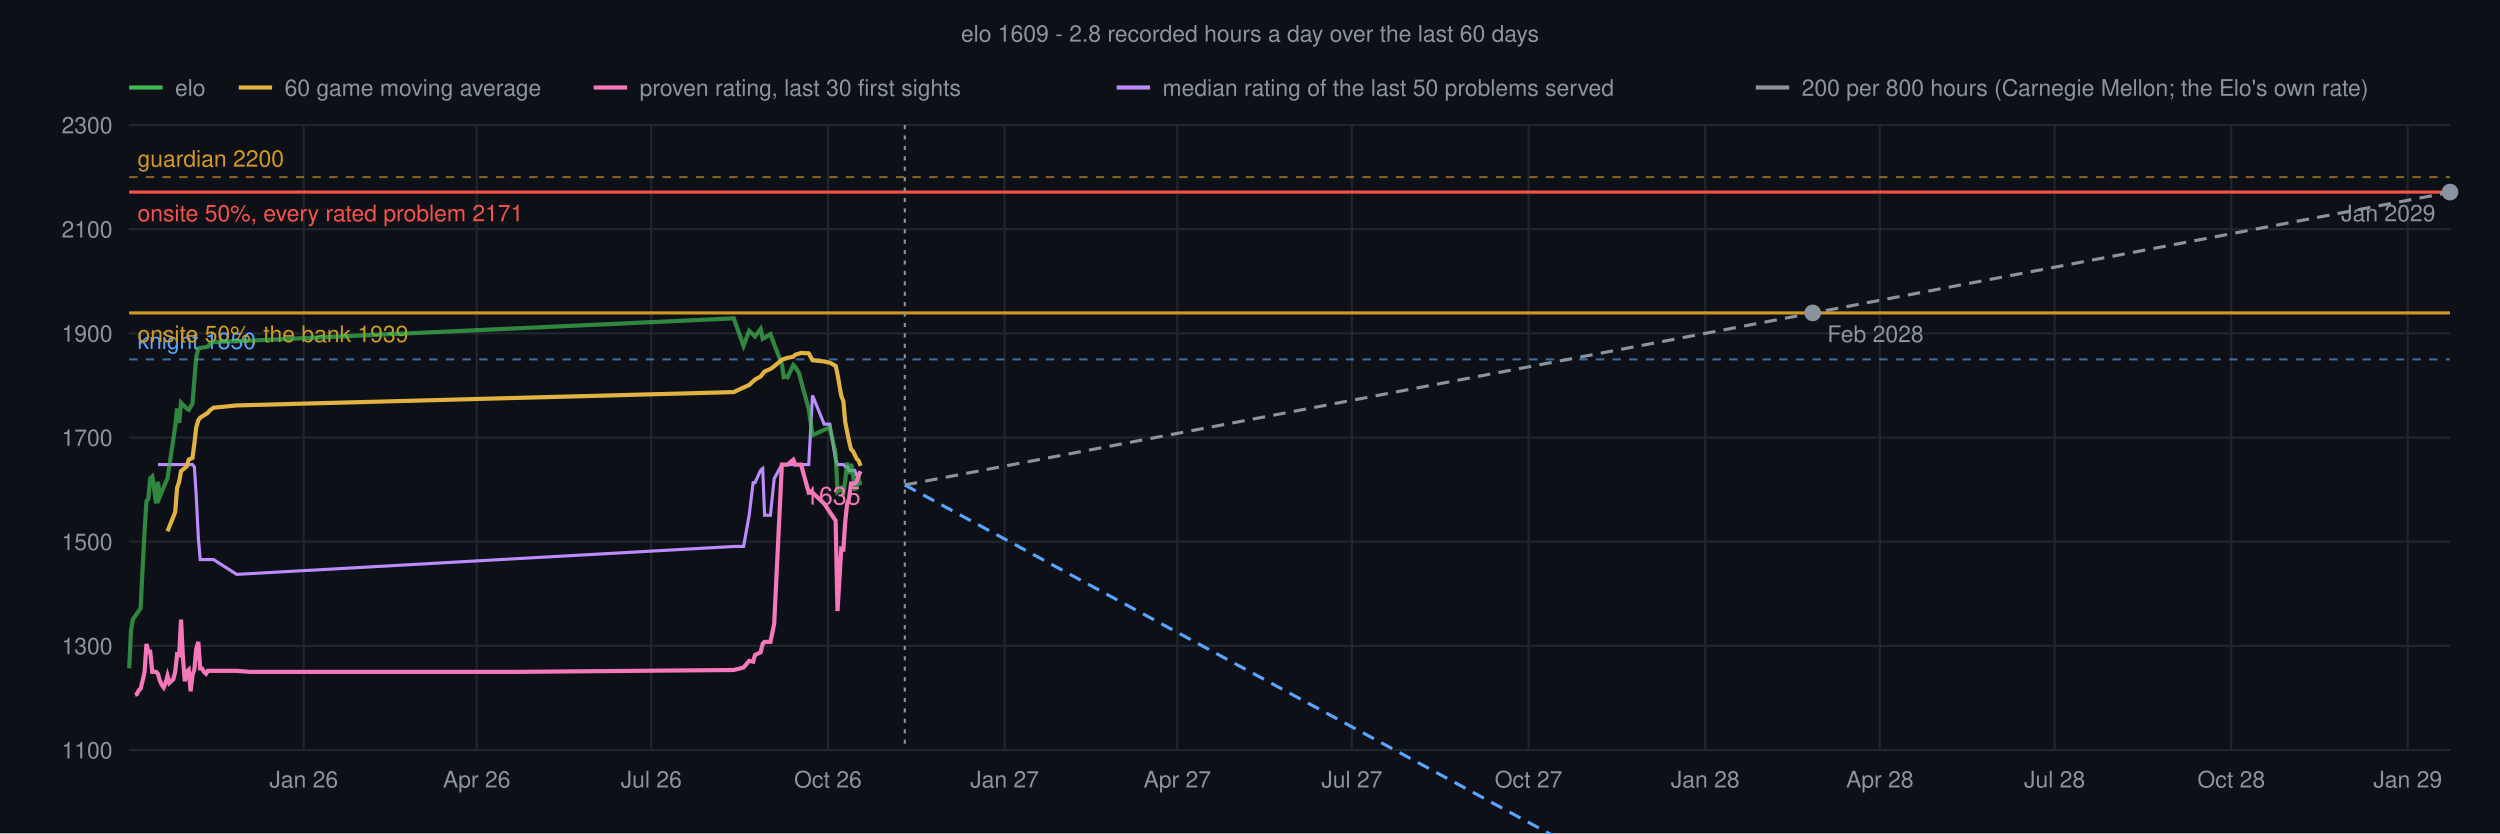
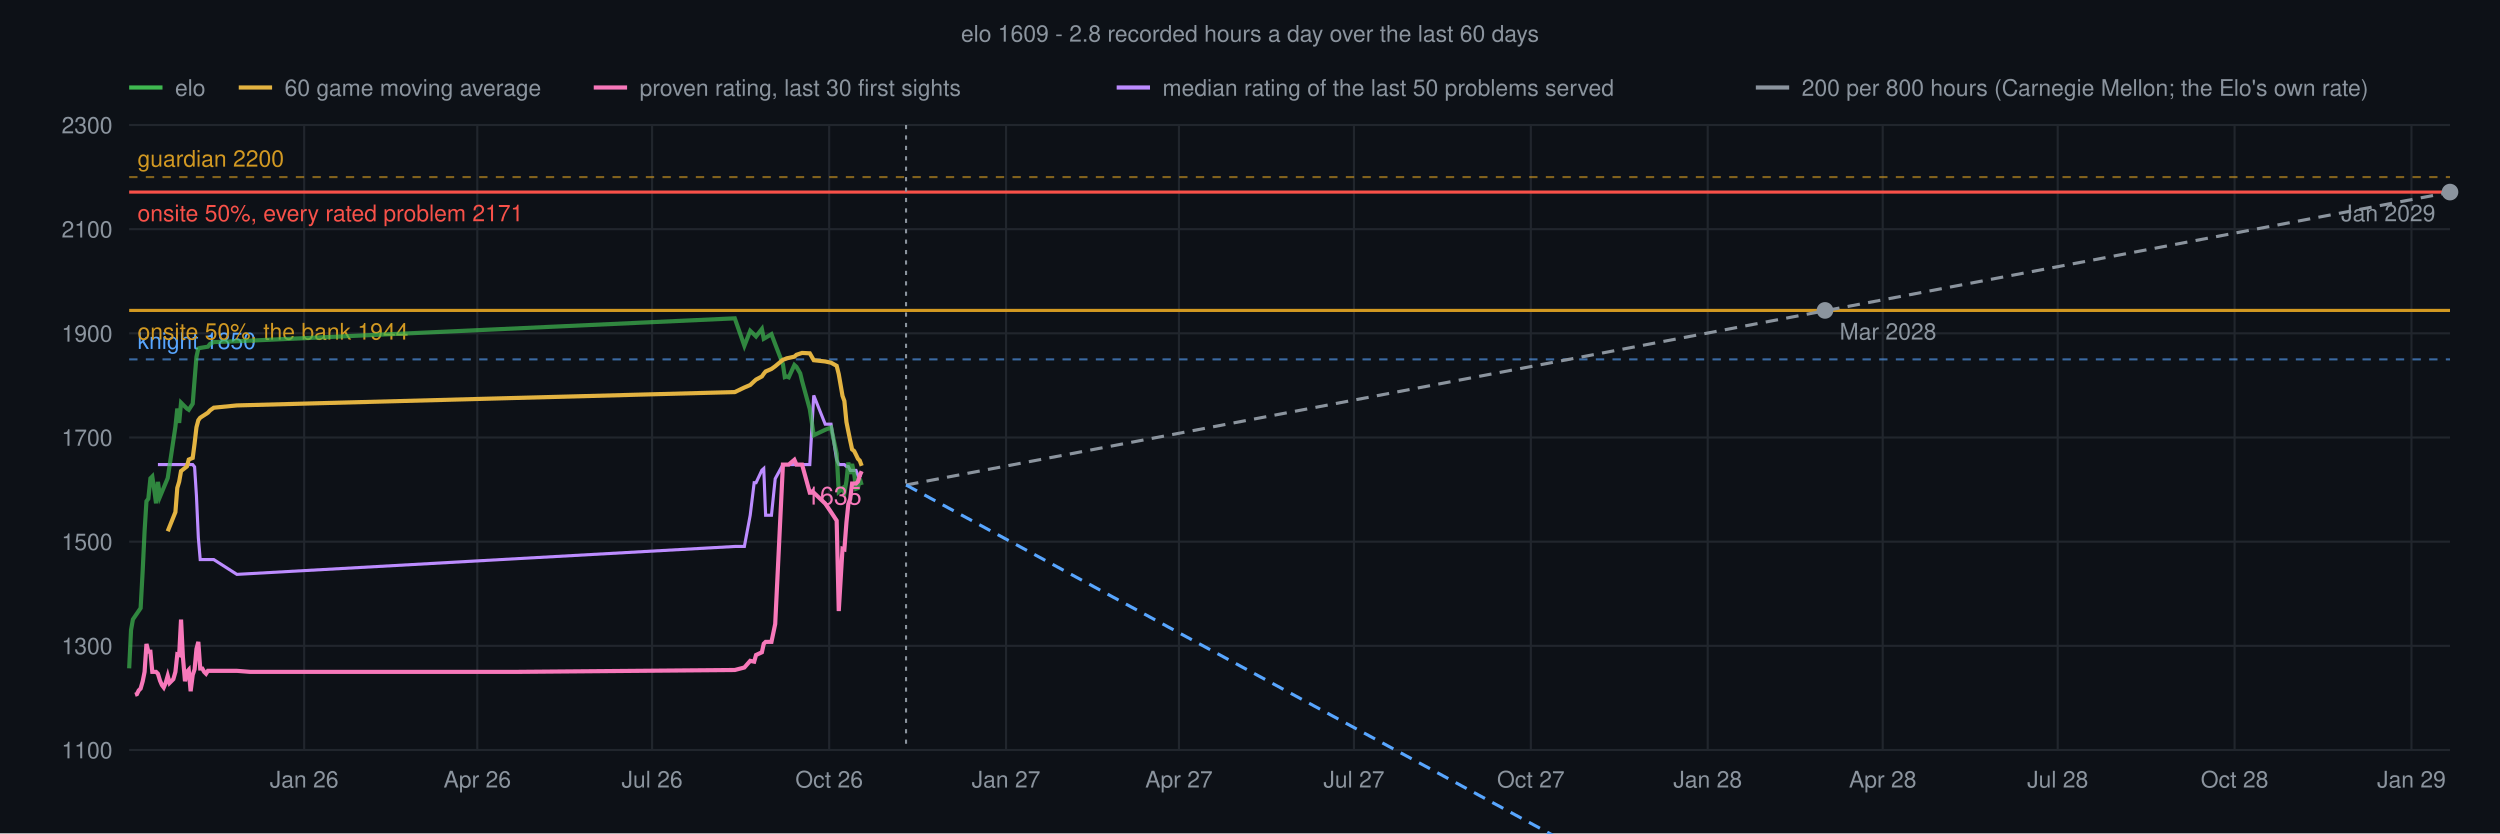
<svg xmlns="http://www.w3.org/2000/svg" viewBox="0 0 1200 400" font-family="Helvetica,sans-serif">
  <rect width="1200" height="400" fill="#0d1117" />
  <text x="600" y="20" text-anchor="middle" font-size="11" fill="#8b949e">elo 1609 - 2.8 recorded hours a day over the last 60 days</text>
  <line x1="62" y1="360.0" x2="1176" y2="360.0" stroke="#21262d" stroke-width="1" />
  <text x="54" y="364.0" text-anchor="end" font-size="11" fill="#8b949e">1100</text>
  <line x1="62" y1="310.0" x2="1176" y2="310.0" stroke="#21262d" stroke-width="1" />
  <text x="54" y="314.0" text-anchor="end" font-size="11" fill="#8b949e">1300</text>
  <line x1="62" y1="260.0" x2="1176" y2="260.0" stroke="#21262d" stroke-width="1" />
  <text x="54" y="264.0" text-anchor="end" font-size="11" fill="#8b949e">1500</text>
  <line x1="62" y1="210.0" x2="1176" y2="210.0" stroke="#21262d" stroke-width="1" />
  <text x="54" y="214.0" text-anchor="end" font-size="11" fill="#8b949e">1700</text>
  <line x1="62" y1="160.0" x2="1176" y2="160.0" stroke="#21262d" stroke-width="1" />
  <text x="54" y="164.0" text-anchor="end" font-size="11" fill="#8b949e">1900</text>
  <line x1="62" y1="110.0" x2="1176" y2="110.0" stroke="#21262d" stroke-width="1" />
  <text x="54" y="114.0" text-anchor="end" font-size="11" fill="#8b949e">2100</text>
  <line x1="62" y1="60.0" x2="1176" y2="60.0" stroke="#21262d" stroke-width="1" />
  <text x="54" y="64.0" text-anchor="end" font-size="11" fill="#8b949e">2300</text>
-   <line x1="145.8" y1="60" x2="145.8" y2="360" stroke="#21262d" stroke-width="1" />
-   <text x="145.8" y="378" text-anchor="middle" font-size="11" fill="#8b949e">Jan 26</text>
-   <line x1="228.8" y1="60" x2="228.8" y2="360" stroke="#21262d" stroke-width="1" />
-   <text x="228.8" y="378" text-anchor="middle" font-size="11" fill="#8b949e">Apr 26</text>
-   <line x1="312.6" y1="60" x2="312.6" y2="360" stroke="#21262d" stroke-width="1" />
-   <text x="312.6" y="378" text-anchor="middle" font-size="11" fill="#8b949e">Jul 26</text>
-   <line x1="397.4" y1="60" x2="397.4" y2="360" stroke="#21262d" stroke-width="1" />
-   <text x="397.4" y="378" text-anchor="middle" font-size="11" fill="#8b949e">Oct 26</text>
-   <line x1="482.2" y1="60" x2="482.2" y2="360" stroke="#21262d" stroke-width="1" />
-   <text x="482.2" y="378" text-anchor="middle" font-size="11" fill="#8b949e">Jan 27</text>
-   <line x1="565.1" y1="60" x2="565.1" y2="360" stroke="#21262d" stroke-width="1" />
-   <text x="565.1" y="378" text-anchor="middle" font-size="11" fill="#8b949e">Apr 27</text>
-   <line x1="648.9" y1="60" x2="648.9" y2="360" stroke="#21262d" stroke-width="1" />
-   <text x="648.9" y="378" text-anchor="middle" font-size="11" fill="#8b949e">Jul 27</text>
-   <line x1="733.7" y1="60" x2="733.7" y2="360" stroke="#21262d" stroke-width="1" />
-   <text x="733.7" y="378" text-anchor="middle" font-size="11" fill="#8b949e">Oct 27</text>
-   <line x1="818.5" y1="60" x2="818.5" y2="360" stroke="#21262d" stroke-width="1" />
-   <text x="818.5" y="378" text-anchor="middle" font-size="11" fill="#8b949e">Jan 28</text>
-   <line x1="902.3" y1="60" x2="902.3" y2="360" stroke="#21262d" stroke-width="1" />
-   <text x="902.3" y="378" text-anchor="middle" font-size="11" fill="#8b949e">Apr 28</text>
-   <line x1="986.2" y1="60" x2="986.2" y2="360" stroke="#21262d" stroke-width="1" />
-   <text x="986.2" y="378" text-anchor="middle" font-size="11" fill="#8b949e">Jul 28</text>
-   <line x1="1071.0" y1="60" x2="1071.0" y2="360" stroke="#21262d" stroke-width="1" />
-   <text x="1071.0" y="378" text-anchor="middle" font-size="11" fill="#8b949e">Oct 28</text>
-   <line x1="1155.7" y1="60" x2="1155.7" y2="360" stroke="#21262d" stroke-width="1" />
-   <text x="1155.7" y="378" text-anchor="middle" font-size="11" fill="#8b949e">Jan 29</text>
+   <line x1="146.0" y1="60" x2="146.0" y2="360" stroke="#21262d" stroke-width="1" />
+   <text x="146.0" y="378" text-anchor="middle" font-size="11" fill="#8b949e">Jan 26</text>
+   <line x1="229.1" y1="60" x2="229.1" y2="360" stroke="#21262d" stroke-width="1" />
+   <text x="229.1" y="378" text-anchor="middle" font-size="11" fill="#8b949e">Apr 26</text>
+   <line x1="313.0" y1="60" x2="313.0" y2="360" stroke="#21262d" stroke-width="1" />
+   <text x="313.0" y="378" text-anchor="middle" font-size="11" fill="#8b949e">Jul 26</text>
+   <line x1="398.0" y1="60" x2="398.0" y2="360" stroke="#21262d" stroke-width="1" />
+   <text x="398.0" y="378" text-anchor="middle" font-size="11" fill="#8b949e">Oct 26</text>
+   <line x1="482.9" y1="60" x2="482.9" y2="360" stroke="#21262d" stroke-width="1" />
+   <text x="482.9" y="378" text-anchor="middle" font-size="11" fill="#8b949e">Jan 27</text>
+   <line x1="565.9" y1="60" x2="565.9" y2="360" stroke="#21262d" stroke-width="1" />
+   <text x="565.9" y="378" text-anchor="middle" font-size="11" fill="#8b949e">Apr 27</text>
+   <line x1="649.9" y1="60" x2="649.9" y2="360" stroke="#21262d" stroke-width="1" />
+   <text x="649.9" y="378" text-anchor="middle" font-size="11" fill="#8b949e">Jul 27</text>
+   <line x1="734.8" y1="60" x2="734.8" y2="360" stroke="#21262d" stroke-width="1" />
+   <text x="734.8" y="378" text-anchor="middle" font-size="11" fill="#8b949e">Oct 27</text>
+   <line x1="819.7" y1="60" x2="819.7" y2="360" stroke="#21262d" stroke-width="1" />
+   <text x="819.7" y="378" text-anchor="middle" font-size="11" fill="#8b949e">Jan 28</text>
+   <line x1="903.7" y1="60" x2="903.7" y2="360" stroke="#21262d" stroke-width="1" />
+   <text x="903.7" y="378" text-anchor="middle" font-size="11" fill="#8b949e">Apr 28</text>
+   <line x1="987.7" y1="60" x2="987.7" y2="360" stroke="#21262d" stroke-width="1" />
+   <text x="987.7" y="378" text-anchor="middle" font-size="11" fill="#8b949e">Jul 28</text>
+   <line x1="1072.6" y1="60" x2="1072.6" y2="360" stroke="#21262d" stroke-width="1" />
+   <text x="1072.6" y="378" text-anchor="middle" font-size="11" fill="#8b949e">Oct 28</text>
+   <line x1="1157.5" y1="60" x2="1157.5" y2="360" stroke="#21262d" stroke-width="1" />
+   <text x="1157.5" y="378" text-anchor="middle" font-size="11" fill="#8b949e">Jan 29</text>
  <line x1="62" y1="85.0" x2="1176" y2="85.0" stroke="#d29922" stroke-width="1" stroke-dasharray="4 4" stroke-opacity="0.6" />
  <text x="66" y="80.0" font-size="11" fill="#d29922">guardian 2200</text>
  <line x1="62" y1="172.5" x2="1176" y2="172.5" stroke="#58a6ff" stroke-width="1" stroke-dasharray="4 4" stroke-opacity="0.6" />
  <text x="66" y="167.5" font-size="11" fill="#58a6ff">knight 1850</text>
-   <line x1="62" y1="150.2" x2="1176" y2="150.2" stroke="#d29922" stroke-width="1.5" />
-   <text x="66" y="164.2" font-size="11" fill="#d29922">onsite 50%, the bank 1939</text>
+   <line x1="62" y1="149.0" x2="1176" y2="149.0" stroke="#d29922" stroke-width="1.5" />
+   <text x="66" y="163.0" font-size="11" fill="#d29922">onsite 50%, the bank 1944</text>
  <line x1="62" y1="92.2" x2="1176" y2="92.2" stroke="#f85149" stroke-width="1.5" />
  <text x="66" y="106.2" font-size="11" fill="#f85149">onsite 50%, every rated problem 2171</text>
-   <line x1="434.3" y1="60" x2="434.3" y2="360" stroke="#8b949e" stroke-width="1" stroke-dasharray="2 3" />
-   <line x1="434.3" y1="232.8" x2="1176.0" y2="92.3" stroke="#8b949e" stroke-width="1.5" stroke-dasharray="6 4" />
-   <circle cx="870.1" cy="150.2" r="4" fill="#8b949e" />
-   <text x="877.1" y="164.2" text-anchor="start" font-size="11" fill="#8b949e">Feb 2028</text>
+   <line x1="434.9" y1="60" x2="434.9" y2="360" stroke="#8b949e" stroke-width="1" stroke-dasharray="2 3" />
+   <line x1="434.9" y1="232.8" x2="1176.0" y2="92.3" stroke="#8b949e" stroke-width="1.5" stroke-dasharray="6 4" />
+   <circle cx="876.0" cy="149.0" r="4" fill="#8b949e" />
+   <text x="883.0" y="163.0" text-anchor="start" font-size="11" fill="#8b949e">Mar 2028</text>
  <circle cx="1176.0" cy="92.2" r="4" fill="#8b949e" />
  <text x="1169.0" y="106.2" text-anchor="end" font-size="11" fill="#8b949e">Jan 2029</text>
-   <line x1="434.3" y1="232.8" x2="1176.0" y2="634.0" stroke="#58a6ff" stroke-width="1.5" stroke-dasharray="6 4" />
-   <polyline points="75.8,223.0 76.7,223.0 80.4,223.0 84.1,223.0 85.0,223.0 86.0,223.0 86.9,223.0 89.6,223.0 90.6,223.0 92.4,223.0 93.3,224.1 94.2,238.1 95.2,258.1 96.1,268.6 99.8,268.6 100.7,268.6 102.5,268.6 113.6,275.7 352.2,262.3 356.9,262.3 359.6,247.3 361.5,231.7 362.4,231.7 365.1,225.7 366.1,224.9 367.0,247.3 369.8,247.3 371.6,229.8 375.3,223.0 376.2,223.0 377.1,223.0 378.0,223.0 380.8,223.0 381.7,223.0 383.6,223.0 384.5,223.0 388.2,223.0 390.0,189.8 395.6,203.6 398.3,203.6 401.1,220.7 402.0,223.0 403.8,223.0 404.8,223.0 405.7,223.9 406.6,223.9 407.5,225.8 408.5,225.8 409.4,225.8 410.3,225.8 411.2,228.2 412.1,228.2 413.1,228.2" fill="none" stroke="#bc8cff" stroke-width="1.5" />
-   <polyline points="62.0,320.8 62.9,302.4 63.8,297.3 67.5,291.9 68.4,273.8 69.4,255.0 70.3,240.6 71.2,239.4 72.1,229.6 73.1,228.7 74.0,234.9 74.9,241.6 75.8,231.3 76.7,238.4 80.4,229.5 84.1,204.8 85.0,196.1 86.0,203.0 86.9,193.3 89.6,196.1 90.6,196.7 92.4,193.8 93.3,182.3 94.2,171.3 95.2,167.3 96.1,167.0 99.8,166.4 100.7,165.1 102.5,164.2 113.6,163.8 352.2,152.8 356.9,166.0 359.6,158.8 361.5,160.6 362.4,161.5 365.1,157.9 366.1,162.6 367.0,162.1 369.8,160.4 371.6,165.2 375.3,174.8 376.2,181.0 377.1,180.7 378.0,181.1 380.8,175.2 381.7,176.1 383.6,179.2 384.5,182.9 388.2,196.4 390.0,208.9 395.6,206.3 398.3,205.2 401.1,217.7 402.0,236.0 403.8,234.4 404.8,236.7 405.7,230.9 406.6,222.0 407.5,227.5 408.5,222.7 409.4,227.3 410.3,234.6 411.2,234.3 412.1,229.8 413.1,232.8" fill="none" stroke="#3fb950" stroke-width="2" stroke-opacity="0.7" />
-   <polyline points="80.4,255.0 84.1,245.8 85.0,234.2 86.0,231.2 86.9,226.1 89.6,223.9 90.6,220.6 92.4,219.8 93.3,212.9 94.2,205.1 95.2,201.7 96.1,200.5 99.8,198.1 100.7,197.0 102.5,195.7 113.6,194.6 352.2,188.2 356.9,186.0 359.6,184.8 361.5,183.0 362.4,182.2 365.1,180.7 366.1,179.4 367.0,178.3 369.8,177.1 371.6,175.8 375.3,172.7 376.2,172.4 377.1,172.0 378.0,171.8 380.8,171.2 381.7,170.3 383.6,169.7 384.5,169.4 388.2,169.6 390.0,172.9 395.6,173.5 398.3,174.1 401.1,175.6 402.0,179.6 403.8,190.0 404.8,192.5 405.7,202.6 406.6,207.1 407.5,211.5 408.5,215.7 409.4,216.5 410.3,218.3 411.2,220.2 412.1,221.1 413.1,223.6" fill="none" stroke="#e3b341" stroke-width="2" />
-   <polyline points="64.8,333.5 65.7,333.2 66.6,331.4 67.5,330.5 68.4,327.0 69.4,322.5 70.3,309.1 71.2,312.8 72.1,312.8 73.1,322.5 74.0,322.5 74.9,322.5 75.8,323.4 76.7,326.7 77.7,328.8 78.6,330.0 79.5,327.9 80.4,324.4 81.3,327.8 83.2,326.0 84.1,322.5 85.0,314.1 86.0,314.4 86.9,297.4 87.8,315.5 88.7,327.0 89.6,322.5 90.6,321.5 91.5,331.8 92.4,324.0 93.3,321.3 94.2,311.5 95.2,308.1 96.1,320.9 97.0,320.9 97.9,322.5 98.9,323.4 99.8,322.0 100.7,322.0 102.5,322.0 113.6,322.0 120.0,322.5 220.5,322.5 247.2,322.5 352.2,321.6 356.9,320.4 359.6,317.2 361.5,317.6 362.4,314.4 365.1,313.1 366.1,309.0 367.0,308.1 369.8,308.1 371.6,299.5 375.3,223.0 376.2,223.0 377.1,223.0 378.0,223.0 380.8,220.7 381.7,223.0 383.6,223.0 384.5,223.0 388.2,236.5 390.0,236.5 395.6,241.7 398.3,245.8 401.1,249.9 402.0,293.3 403.8,263.4 404.8,263.7 405.7,250.7 406.6,242.0 407.5,239.5 408.5,232.1 409.4,232.1 410.3,232.1 411.2,231.2 412.1,228.2 413.1,226.2" fill="none" stroke="#f778ba" stroke-width="2" />
-   <text x="413.1" y="242.2" text-anchor="end" font-size="12" fill="#f778ba">1635</text>
+   <line x1="434.9" y1="232.8" x2="1176.0" y2="634.1" stroke="#58a6ff" stroke-width="1.5" stroke-dasharray="6 4" />
+   <polyline points="75.8,223.0 76.8,223.0 80.5,223.0 84.2,223.0 85.1,223.0 86.0,223.0 86.9,223.0 89.7,223.0 90.6,223.0 92.5,223.0 93.4,224.1 94.3,238.1 95.2,258.1 96.1,268.6 99.8,268.6 100.8,268.6 102.6,268.6 113.7,275.7 352.7,262.3 357.3,262.3 360.1,247.3 362.0,231.7 362.9,231.7 365.7,225.7 366.6,224.9 367.5,247.3 370.3,247.3 372.1,229.8 375.8,223.0 376.7,223.0 377.6,223.0 378.6,223.0 381.3,223.0 382.3,223.0 384.1,223.0 385.0,223.0 388.7,223.0 390.6,189.8 396.1,203.6 398.9,203.6 401.6,220.7 402.6,223.0 404.4,223.0 405.3,223.0 406.3,223.9 407.2,223.9 408.1,225.8 409.0,225.8 410.0,225.8 410.9,225.8 411.8,228.2 412.7,228.2 413.6,228.2" fill="none" stroke="#bc8cff" stroke-width="1.5" />
+   <polyline points="62.0,320.8 62.9,302.4 63.8,297.3 67.5,291.9 68.5,273.8 69.4,255.0 70.3,240.6 71.2,239.4 72.2,229.6 73.1,228.7 74.0,234.9 74.9,241.6 75.8,231.3 76.8,238.4 80.5,229.5 84.2,204.8 85.1,196.1 86.0,203.0 86.9,193.3 89.7,196.1 90.6,196.7 92.5,193.8 93.4,182.3 94.3,171.3 95.2,167.3 96.1,167.0 99.8,166.4 100.8,165.1 102.6,164.2 113.7,163.8 352.7,152.8 357.3,166.0 360.1,158.8 362.0,160.6 362.9,161.5 365.7,157.9 366.6,162.6 367.5,162.1 370.3,160.4 372.1,165.2 375.8,174.8 376.7,181.0 377.6,180.7 378.6,181.1 381.3,175.2 382.3,176.1 384.1,179.2 385.0,182.9 388.7,196.4 390.6,208.9 396.1,206.3 398.9,205.2 401.6,217.7 402.6,236.0 404.4,234.4 405.3,236.7 406.3,230.9 407.2,222.0 408.1,227.5 409.0,222.7 410.0,227.3 410.9,234.6 411.8,234.3 412.7,229.8 413.6,232.8" fill="none" stroke="#3fb950" stroke-width="2" stroke-opacity="0.7" />
+   <polyline points="80.5,255.0 84.2,245.8 85.1,234.2 86.0,231.2 86.9,226.1 89.7,223.9 90.6,220.6 92.5,219.8 93.4,212.9 94.3,205.1 95.2,201.7 96.1,200.5 99.8,198.1 100.8,197.0 102.6,195.7 113.7,194.6 352.7,188.2 357.3,186.0 360.1,184.8 362.0,183.0 362.9,182.2 365.7,180.7 366.6,179.4 367.5,178.3 370.3,177.1 372.1,175.8 375.8,172.7 376.7,172.4 377.6,172.0 378.6,171.8 381.3,171.2 382.3,170.3 384.1,169.7 385.0,169.4 388.7,169.6 390.6,172.9 396.1,173.5 398.9,174.1 401.6,175.6 402.6,179.6 404.4,190.0 405.3,192.5 406.3,202.6 407.2,207.1 408.1,211.5 409.0,215.7 410.0,216.5 410.9,218.3 411.8,220.2 412.7,221.1 413.6,223.6" fill="none" stroke="#e3b341" stroke-width="2" />
+   <polyline points="64.8,333.5 65.7,333.2 66.6,331.4 67.5,330.5 68.5,327.0 69.4,322.5 70.3,309.1 71.2,312.8 72.2,312.8 73.1,322.5 74.0,322.5 74.9,322.5 75.8,323.4 76.8,326.7 77.7,328.8 78.6,330.0 79.5,327.9 80.5,324.4 81.4,327.8 83.2,326.0 84.2,322.5 85.1,314.1 86.0,314.4 86.9,297.4 87.8,315.5 88.8,327.0 89.7,322.5 90.6,321.5 91.5,331.8 92.5,324.0 93.4,321.3 94.3,311.5 95.2,308.1 96.1,320.9 97.1,320.9 98.0,322.5 98.9,323.4 99.8,322.0 100.8,322.0 102.6,322.0 113.7,322.0 120.1,322.5 220.7,322.5 247.5,322.5 352.7,321.6 357.3,320.4 360.1,317.2 362.0,317.6 362.9,314.4 365.7,313.1 366.6,309.0 367.5,308.1 370.3,308.1 372.1,299.5 375.8,223.0 376.7,223.0 377.6,223.0 378.6,223.0 381.3,220.7 382.3,223.0 384.1,223.0 385.0,223.0 388.7,236.5 390.6,236.5 396.1,241.7 398.9,245.8 401.6,249.9 402.6,293.3 404.4,263.4 405.3,263.7 406.3,250.7 407.2,242.0 408.1,239.5 409.0,232.1 410.0,232.1 410.9,232.1 411.8,231.2 412.7,228.2 413.6,226.2" fill="none" stroke="#f778ba" stroke-width="2" />
+   <text x="413.6" y="242.2" text-anchor="end" font-size="12" fill="#f778ba">1635</text>
  <line x1="62" y1="42" x2="78" y2="42" stroke="#3fb950" stroke-width="2" />
  <text x="84" y="46" font-size="11" fill="#8b949e">elo</text>
  <line x1="114.6" y1="42" x2="130.6" y2="42" stroke="#e3b341" stroke-width="2" />
  <text x="136.6" y="46" font-size="11" fill="#8b949e">60 game moving average</text>
  <line x1="285.0" y1="42" x2="301.0" y2="42" stroke="#f778ba" stroke-width="2" />
  <text x="307.0" y="46" font-size="11" fill="#8b949e">proven rating, last 30 first sights</text>
  <line x1="536.0" y1="42" x2="552.0" y2="42" stroke="#bc8cff" stroke-width="2" />
  <text x="558.0" y="46" font-size="11" fill="#8b949e">median rating of the last 50 problems served</text>
  <line x1="842.8" y1="42" x2="858.8" y2="42" stroke="#8b949e" stroke-width="2" />
  <text x="864.8" y="46" font-size="11" fill="#8b949e">200 per 800 hours (Carnegie Mellon; the Elo's own rate)</text>
  <line x1="1217.8" y1="42" x2="1233.8" y2="42" stroke="#58a6ff" stroke-width="2" />
  <text x="1239.8" y="46" font-size="11" fill="#8b949e">first-sight rate, -71 per 100 hours</text>
</svg>
